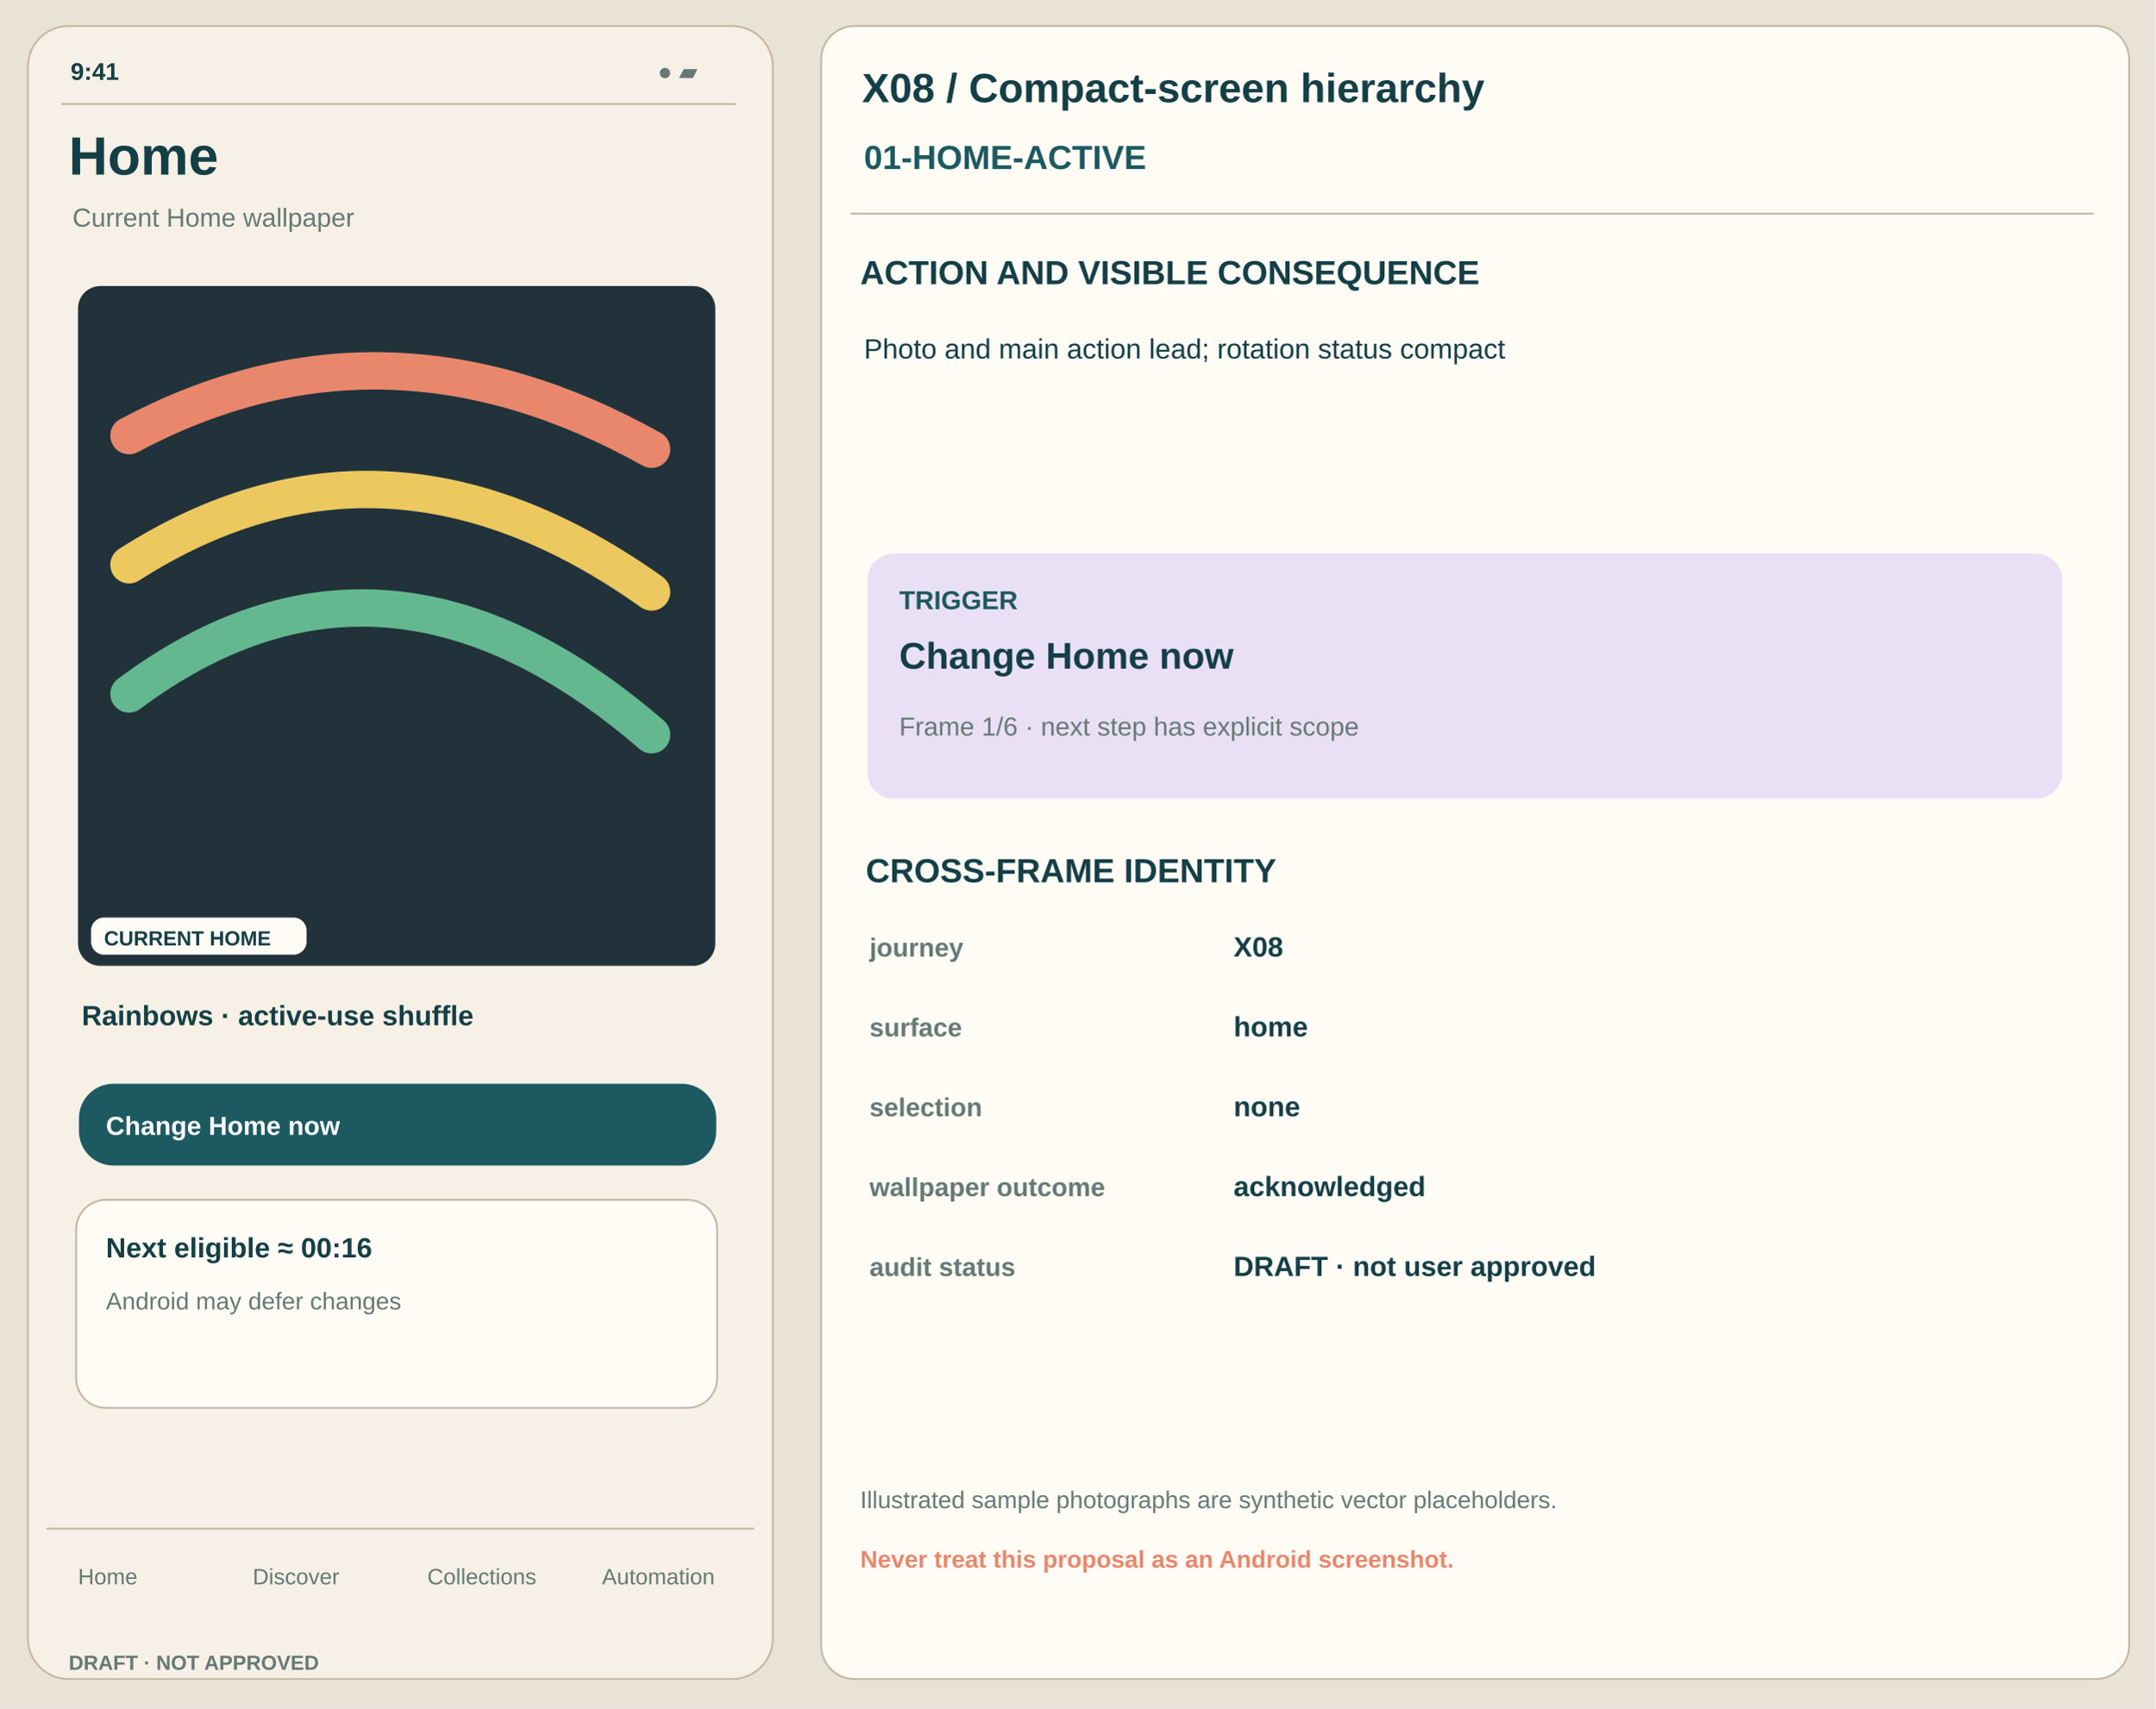
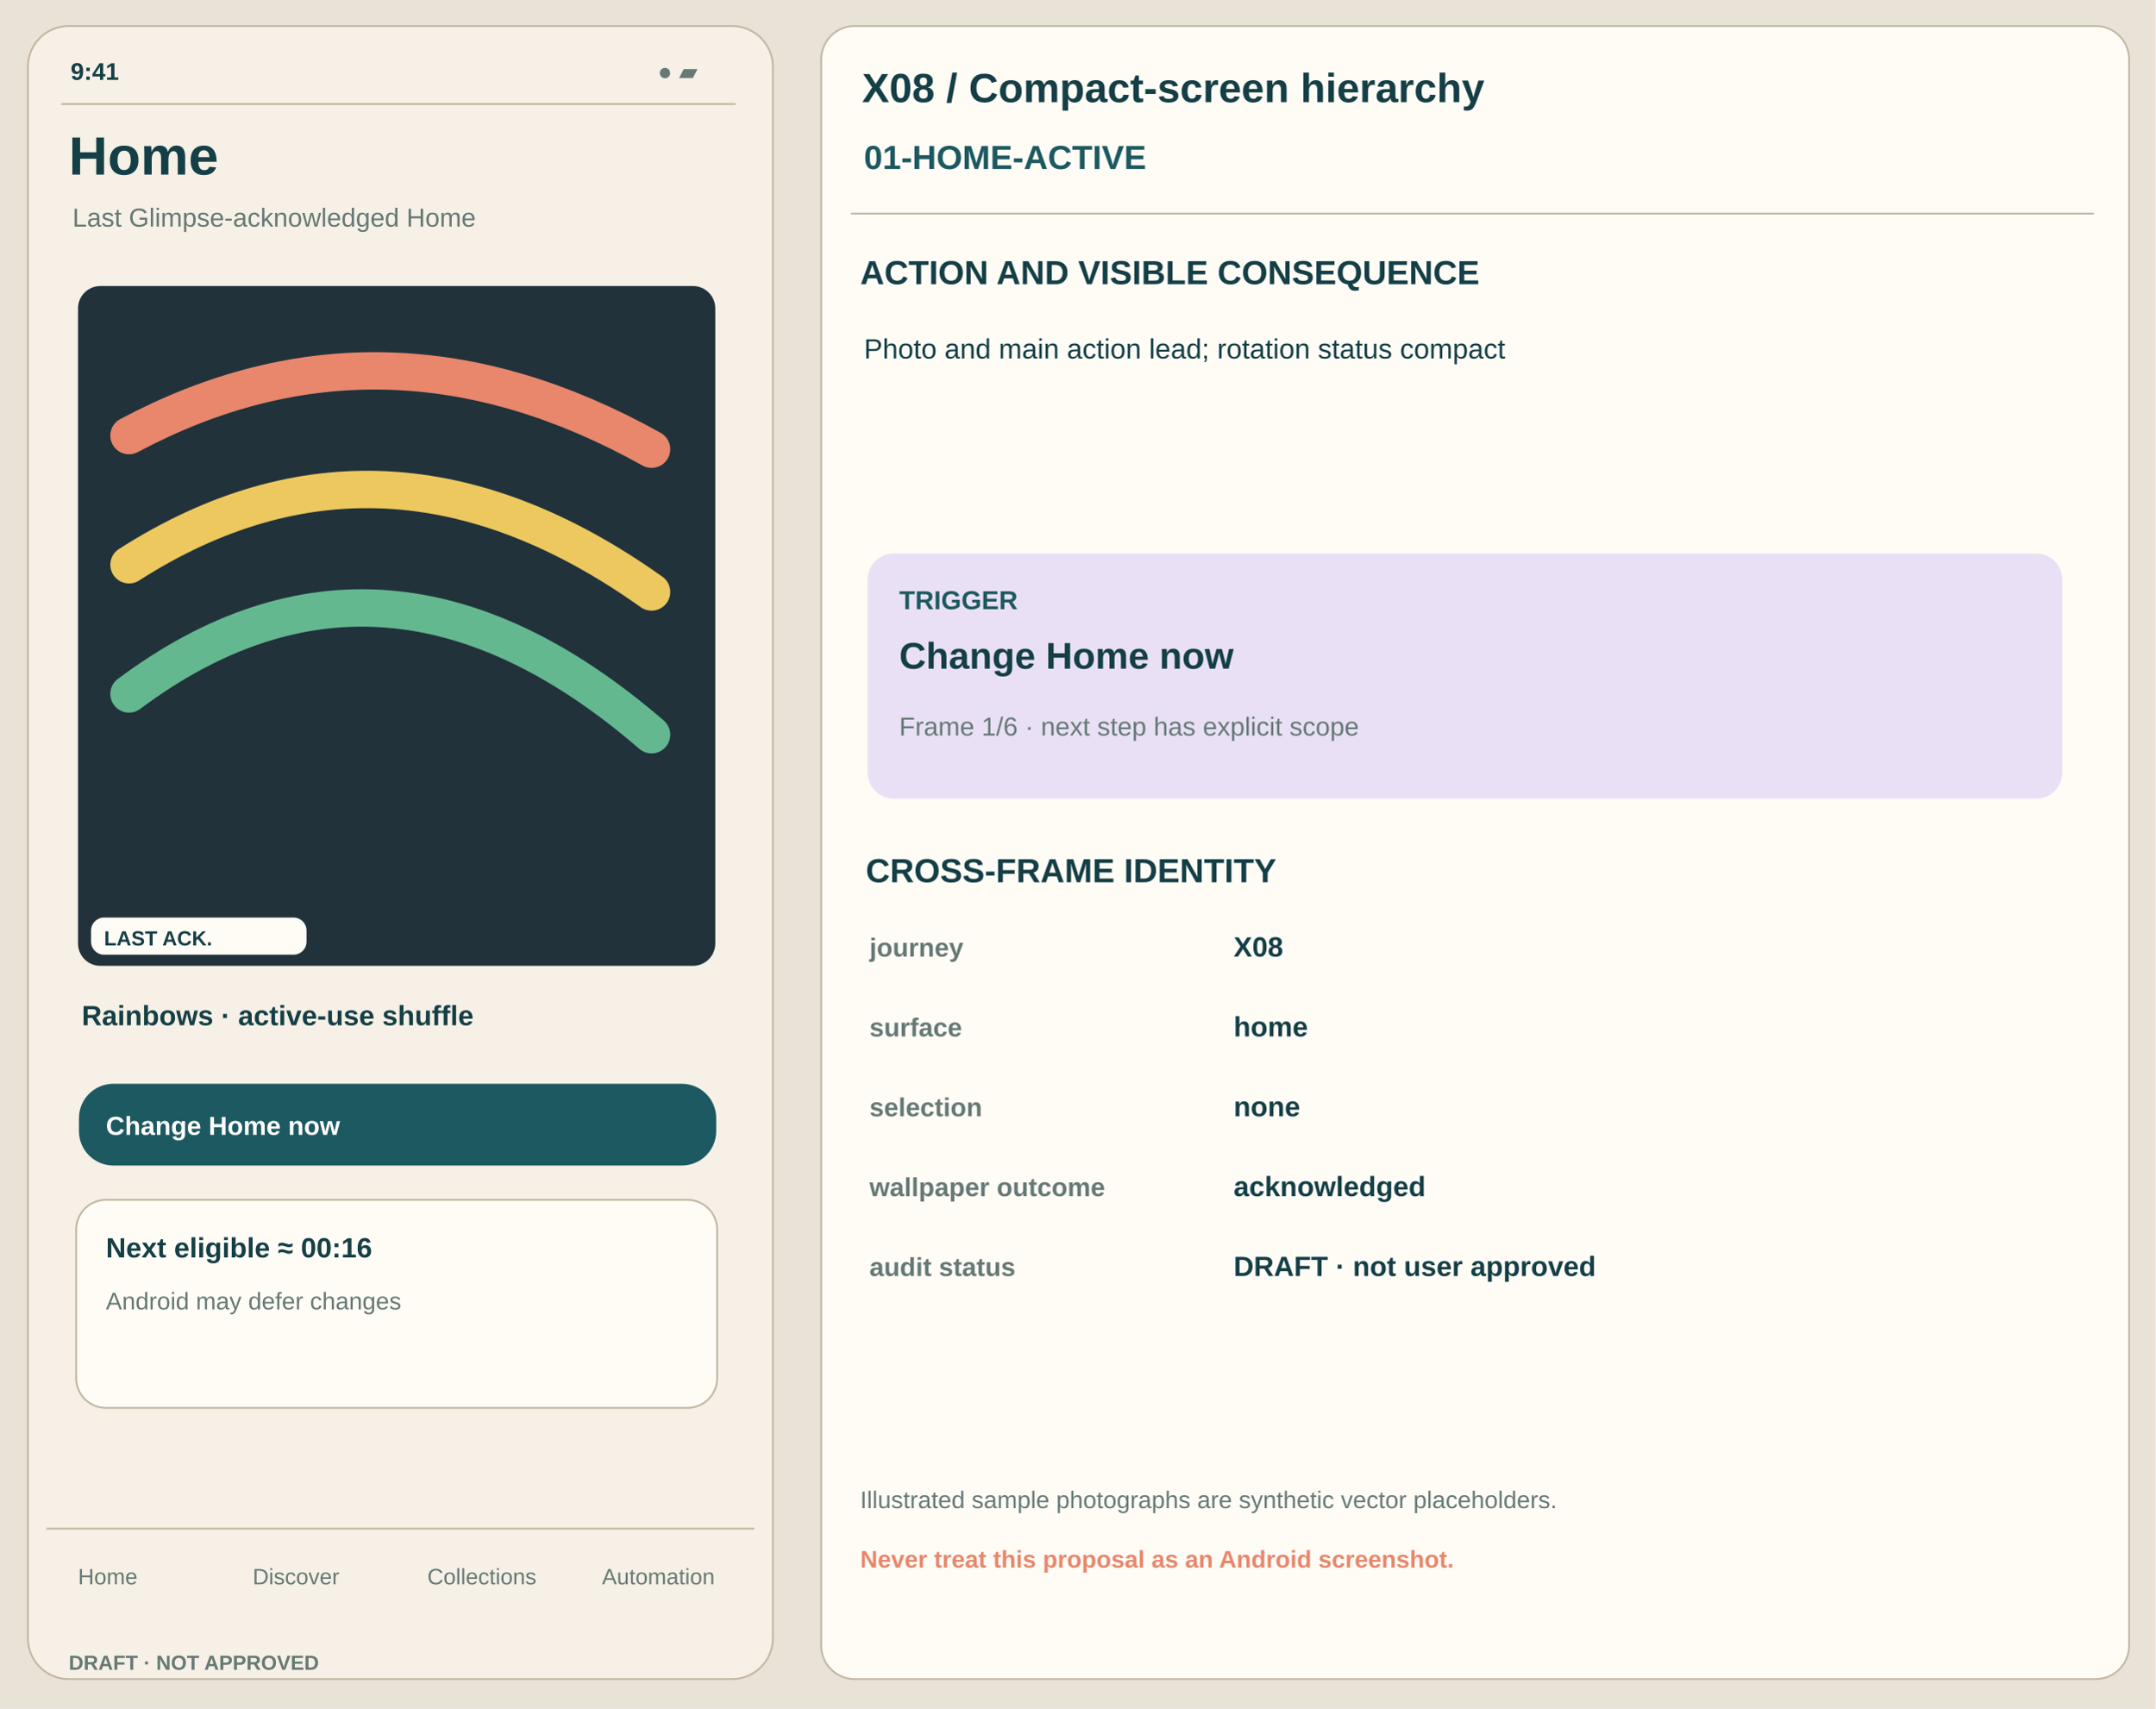
<svg xmlns="http://www.w3.org/2000/svg" width="1160" height="920" viewBox="0 0 1160 920" role="img" aria-label="Compact-screen hierarchy 01-home-active Glimpse proposal">
  <rect x="0" y="0" width="1160" height="920" rx="0" fill="#E9E2D6" stroke="none" />
  <rect x="15" y="14" width="401" height="890" rx="22" fill="#F6F0E6" stroke="#C4B7A4" />
  <text x="38" y="43" font-family="Arial,Helvetica,sans-serif" font-size="13" font-weight="600" fill="#153F46">9:41</text>
  <text x="354" y="43" font-family="Arial,Helvetica,sans-serif" font-size="13" font-weight="500" fill="#667975">●  ▰</text>
  <path d="M33 56 H396" stroke="#C4B7A4" />
  <text x="37" y="94" font-family="Arial,Helvetica,sans-serif" font-size="29" font-weight="700" fill="#153F46">Home</text>
-   <text x="39" y="122" font-family="Arial,Helvetica,sans-serif" font-size="14" font-weight="500" fill="#667975">Current Home wallpaper</text>
+   <text x="39" y="122" font-family="Arial,Helvetica,sans-serif" font-size="14" font-weight="500" fill="#667975">Last Glimpse-acknowledged Home</text>
  <rect x="42" y="154" width="343" height="366" rx="12" fill="#21323B" stroke="none" />
  <path d="M69.44 234.52 Q206.64 161.32 350.7 241.84" stroke="#E8876C" stroke-width="20.13" fill="none" stroke-linecap="round" />
  <path d="M69.44 304.06 Q206.64 216.22 350.7 318.7" stroke="#ECC85E" stroke-width="20.13" fill="none" stroke-linecap="round" />
  <path d="M69.44 373.6 Q206.64 271.12 350.7 395.56" stroke="#64B890" stroke-width="20.13" fill="none" stroke-linecap="round" />
  <rect x="49" y="494" width="116" height="20" rx="7" fill="#FFFCF6" stroke="none" />
-   <text x="56" y="509" font-family="Arial,Helvetica,sans-serif" font-size="11" font-weight="700" fill="#153F46">CURRENT HOME</text>
+   <text x="56" y="509" font-family="Arial,Helvetica,sans-serif" font-size="11" font-weight="700" fill="#153F46">LAST ACK.</text>
  <text x="44" y="552" font-family="Arial,Helvetica,sans-serif" font-size="15" font-weight="650" fill="#153F46">Rainbows · active-use shuffle</text>
  <rect x="43" y="584" width="342" height="43" rx="18" fill="#1D5960" stroke="#1D5960" />
  <text x="57" y="611" font-family="Arial,Helvetica,sans-serif" font-size="14" font-weight="650" fill="white">Change Home now</text>
  <rect x="41" y="646" width="345" height="112" rx="16" fill="#FFFCF6" stroke="#C4B7A4" />
  <text x="57" y="677" font-family="Arial,Helvetica,sans-serif" font-size="15" font-weight="650" fill="#153F46">Next eligible ≈ 00:16</text>
  <text x="57" y="705" font-family="Arial,Helvetica,sans-serif" font-size="13" font-weight="450" fill="#667975">Android may defer changes</text>
  <path d="M25 823 H406" stroke="#C4B7A4" />
  <text x="42" y="853" font-family="Arial,Helvetica,sans-serif" font-size="12" font-weight="500" fill="#667975">Home</text>
  <text x="136" y="853" font-family="Arial,Helvetica,sans-serif" font-size="12" font-weight="500" fill="#667975">Discover</text>
  <text x="230" y="853" font-family="Arial,Helvetica,sans-serif" font-size="12" font-weight="500" fill="#667975">Collections</text>
  <text x="324" y="853" font-family="Arial,Helvetica,sans-serif" font-size="12" font-weight="500" fill="#667975">Automation</text>
  <text x="37" y="899" font-family="Arial,Helvetica,sans-serif" font-size="11" font-weight="700" fill="#667975">DRAFT · NOT APPROVED</text>
  <rect x="442" y="14" width="704" height="890" rx="18" fill="#FFFCF6" stroke="#C4B7A4" />
  <text x="464" y="55" font-family="Arial,Helvetica,sans-serif" font-size="22" font-weight="700" fill="#153F46">X08 / Compact-screen hierarchy</text>
  <text x="465" y="91" font-family="Arial,Helvetica,sans-serif" font-size="18" font-weight="700" fill="#1D5960">01-HOME-ACTIVE</text>
  <path d="M458 115 H1127" stroke="#C4B7A4" />
  <text x="463" y="153" font-family="Arial,Helvetica,sans-serif" font-size="18" font-weight="700" fill="#153F46">ACTION AND VISIBLE CONSEQUENCE</text>
  <text x="465" y="193" font-family="Arial,Helvetica,sans-serif" font-size="15" font-weight="400" fill="#153F46">Photo and main action lead; rotation status compact</text>
  <rect x="467" y="298" width="643" height="132" rx="14" fill="#E9E0F5" stroke="none" />
  <text x="484" y="328" font-family="Arial,Helvetica,sans-serif" font-size="14" font-weight="700" fill="#1D5960">TRIGGER</text>
  <text x="484" y="360" font-family="Arial,Helvetica,sans-serif" font-size="20" font-weight="700" fill="#153F46">Change Home now</text>
  <text x="484" y="396" font-family="Arial,Helvetica,sans-serif" font-size="14" font-weight="450" fill="#667975">Frame 1/6 · next step has explicit scope</text>
  <text x="466" y="475" font-family="Arial,Helvetica,sans-serif" font-size="18" font-weight="700" fill="#153F46">CROSS-FRAME IDENTITY</text>
  <text x="468" y="515" font-family="Arial,Helvetica,sans-serif" font-size="14" font-weight="650" fill="#667975">journey</text>
  <text x="664" y="515" font-family="Arial,Helvetica,sans-serif" font-size="15" font-weight="600" fill="#153F46">X08</text>
  <text x="468" y="558" font-family="Arial,Helvetica,sans-serif" font-size="14" font-weight="650" fill="#667975">surface</text>
  <text x="664" y="558" font-family="Arial,Helvetica,sans-serif" font-size="15" font-weight="600" fill="#153F46">home</text>
  <text x="468" y="601" font-family="Arial,Helvetica,sans-serif" font-size="14" font-weight="650" fill="#667975">selection</text>
  <text x="664" y="601" font-family="Arial,Helvetica,sans-serif" font-size="15" font-weight="600" fill="#153F46">none</text>
  <text x="468" y="644" font-family="Arial,Helvetica,sans-serif" font-size="14" font-weight="650" fill="#667975">wallpaper outcome</text>
  <text x="664" y="644" font-family="Arial,Helvetica,sans-serif" font-size="15" font-weight="600" fill="#153F46">acknowledged</text>
  <text x="468" y="687" font-family="Arial,Helvetica,sans-serif" font-size="14" font-weight="650" fill="#667975">audit status</text>
  <text x="664" y="687" font-family="Arial,Helvetica,sans-serif" font-size="15" font-weight="600" fill="#153F46">DRAFT · not user approved</text>
  <text x="463" y="812" font-family="Arial,Helvetica,sans-serif" font-size="13" font-weight="450" fill="#667975">Illustrated sample photographs are synthetic vector placeholders.</text>
  <text x="463" y="844" font-family="Arial,Helvetica,sans-serif" font-size="13" font-weight="650" fill="#E8876C">Never treat this proposal as an Android screenshot.</text>
</svg>
